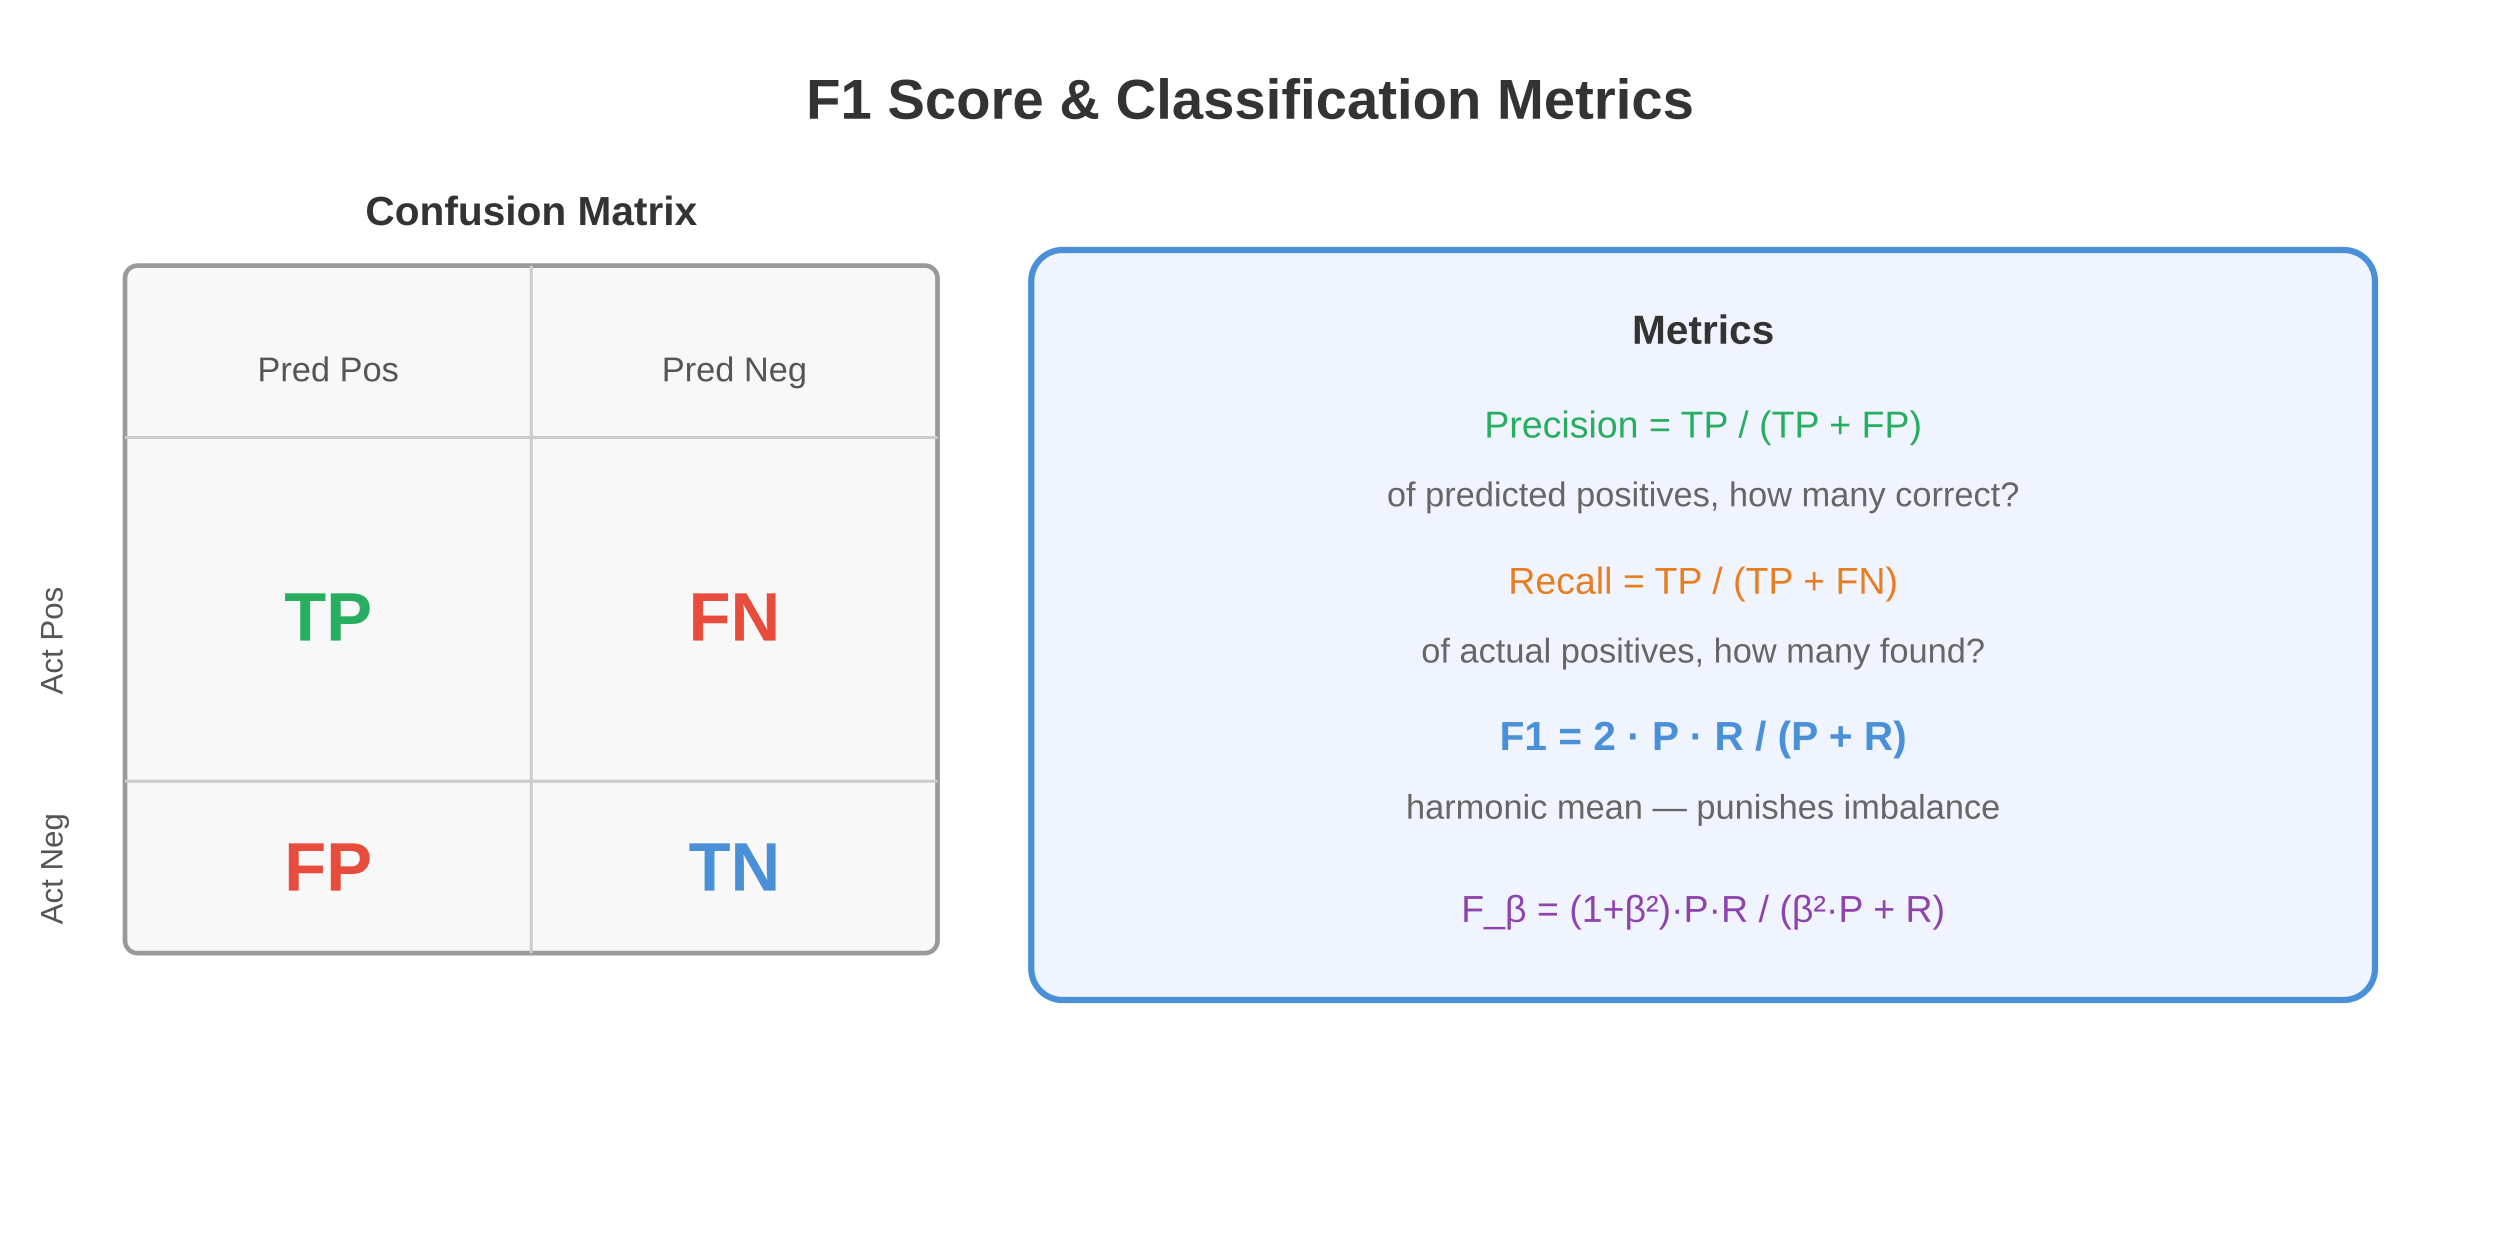
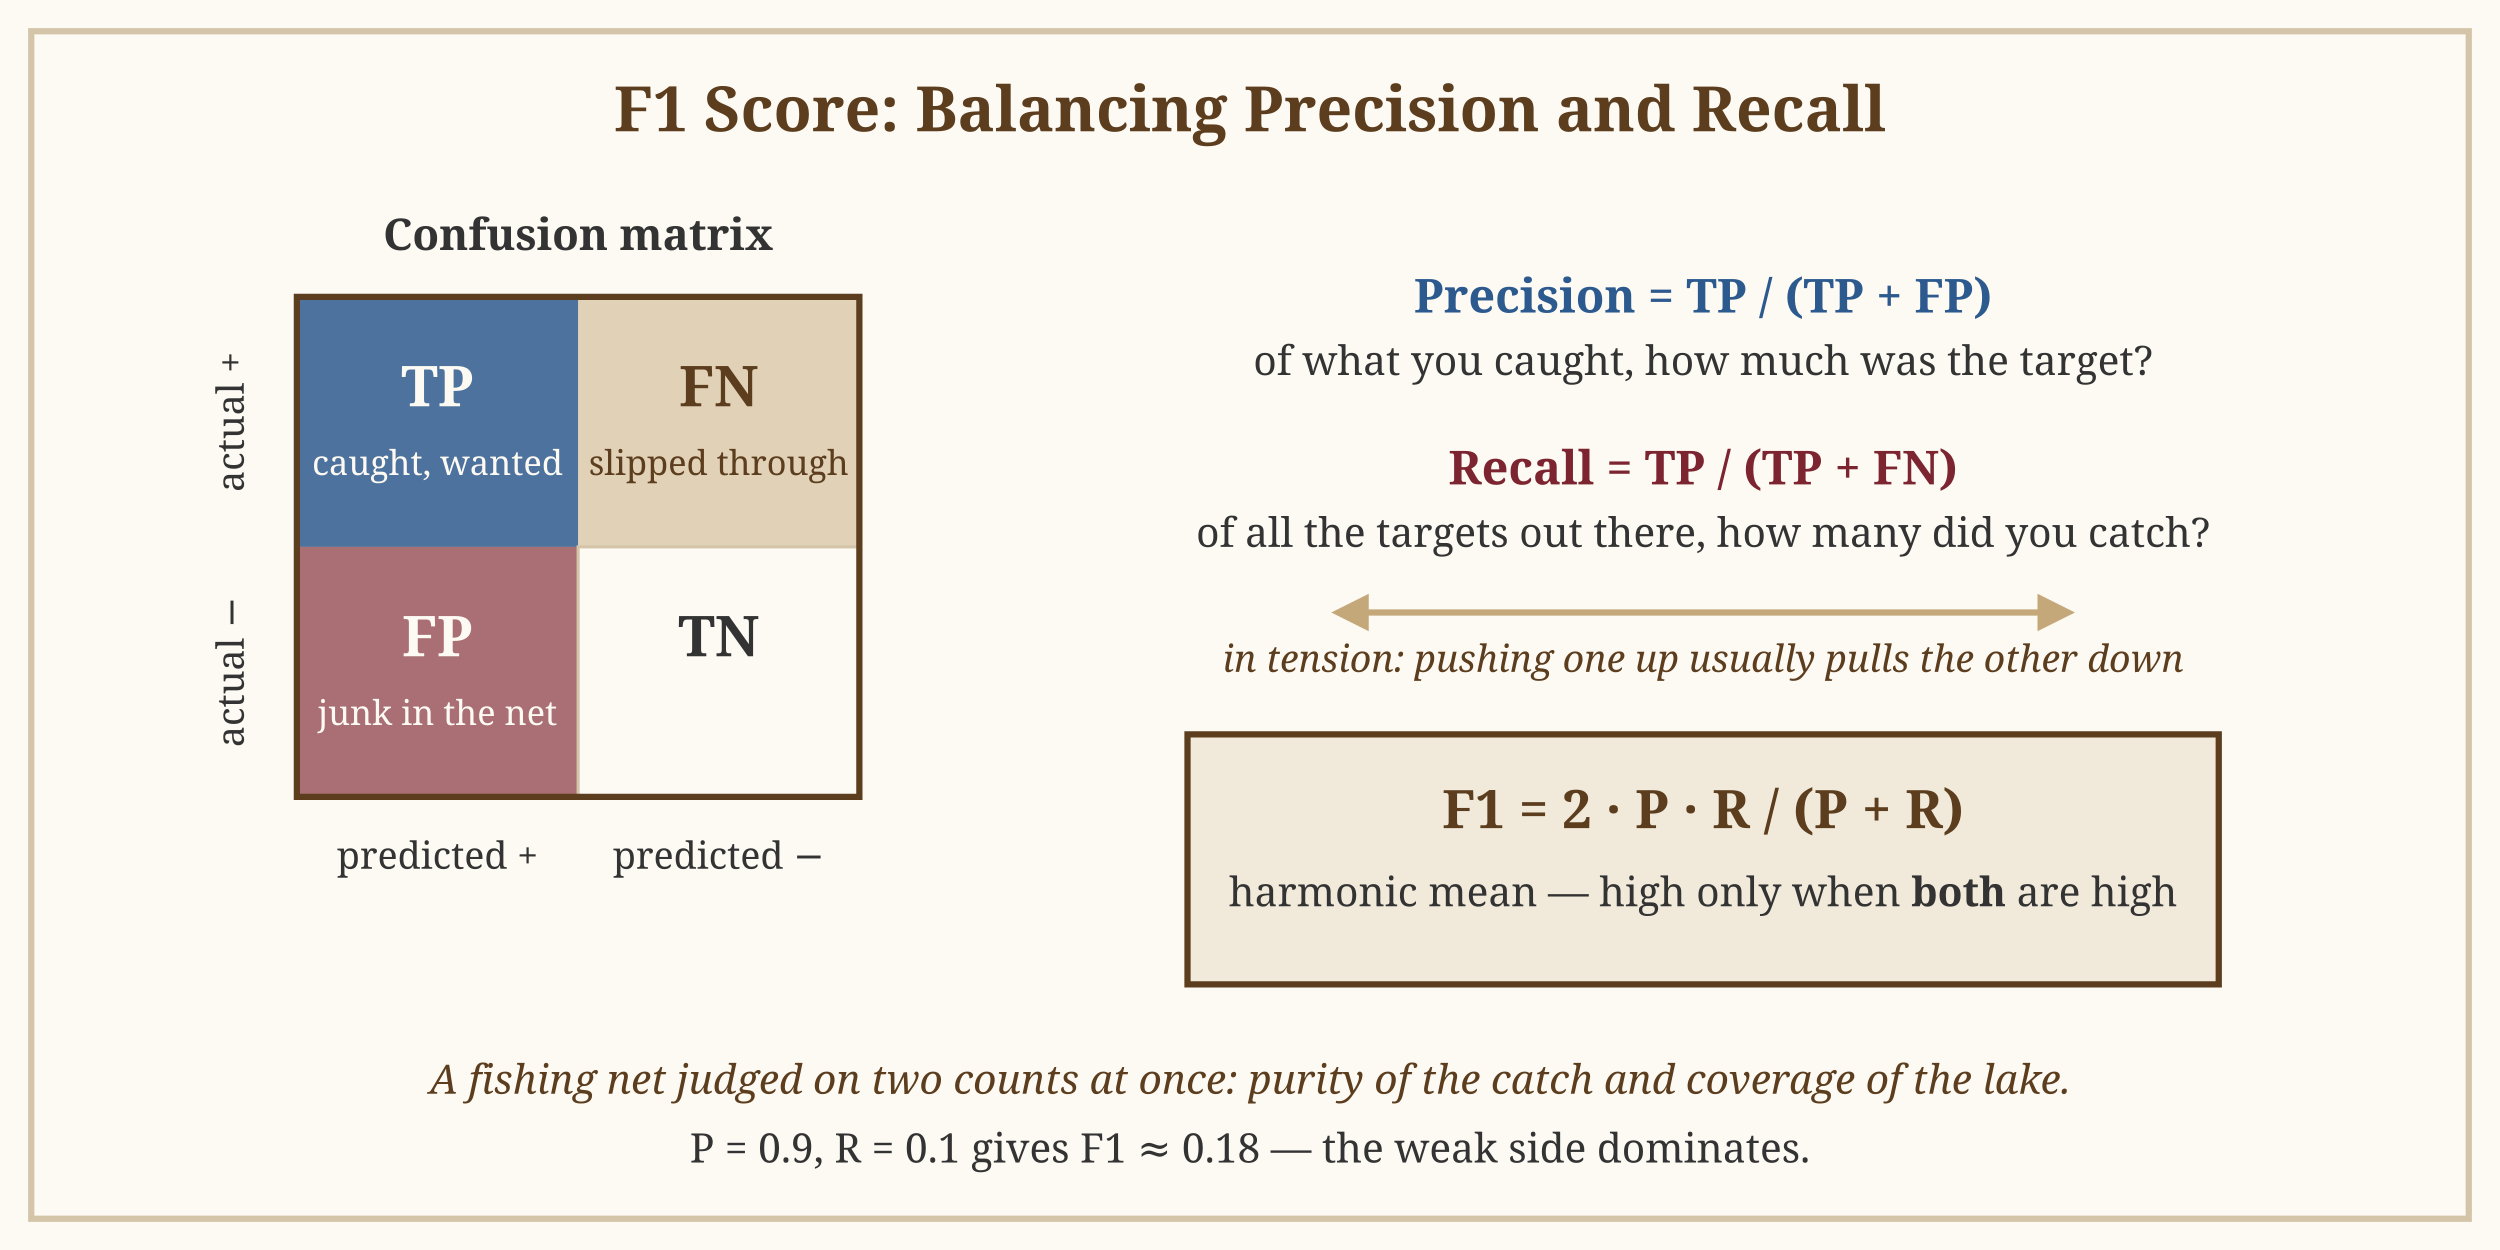
<svg xmlns="http://www.w3.org/2000/svg" viewBox="0 0 800 400">
-   <rect width="800" height="400" fill="white" />
-   <text x="400" y="38" text-anchor="middle" font-family="Arial" font-size="18" font-weight="bold" fill="#333">F1 Score &amp; Classification Metrics</text>
-   <text x="170" y="72" text-anchor="middle" font-family="Arial" font-size="13" font-weight="bold" fill="#333">Confusion Matrix</text>
-   <rect x="40" y="85" width="260" height="220" rx="4" fill="#f8f8f8" stroke="#999" stroke-width="1.5" />
-   <line x1="40" y1="140" x2="300" y2="140" stroke="#ccc" stroke-width="1" />
-   <line x1="40" y1="250" x2="300" y2="250" stroke="#ccc" stroke-width="1" />
-   <line x1="170" y1="85" x2="170" y2="305" stroke="#ccc" stroke-width="1" />
-   <text x="105" y="122" text-anchor="middle" font-family="Arial" font-size="11" fill="#555">Pred Pos</text>
-   <text x="235" y="122" text-anchor="middle" font-family="Arial" font-size="11" fill="#555">Pred Neg</text>
-   <text x="105" y="205" text-anchor="middle" font-family="Arial" font-size="22" fill="#27ae60" font-weight="bold">TP</text>
-   <text x="235" y="205" text-anchor="middle" font-family="Arial" font-size="22" fill="#e74c3c" font-weight="bold">FN</text>
-   <text x="105" y="285" text-anchor="middle" font-family="Arial" font-size="22" fill="#e74c3c" font-weight="bold">FP</text>
-   <text x="235" y="285" text-anchor="middle" font-family="Arial" font-size="22" fill="#4a90d9" font-weight="bold">TN</text>
-   <text x="20" y="205" text-anchor="middle" font-family="Arial" font-size="10" fill="#555" transform="rotate(-90,20,205)">Act Pos</text>
-   <text x="20" y="278" text-anchor="middle" font-family="Arial" font-size="10" fill="#555" transform="rotate(-90,20,278)">Act Neg</text>
-   <rect x="330" y="80" width="430" height="240" rx="10" fill="#f0f4ff" stroke="#4a90d9" stroke-width="2" />
-   <text x="545" y="110" text-anchor="middle" font-family="Arial" font-size="13" font-weight="bold" fill="#333">Metrics</text>
-   <text x="545" y="140" text-anchor="middle" font-family="Arial" font-size="12" fill="#27ae60">Precision = TP / (TP + FP)</text>
-   <text x="545" y="162" text-anchor="middle" font-family="Arial" font-size="11" fill="#666">of predicted positives, how many correct?</text>
-   <text x="545" y="190" text-anchor="middle" font-family="Arial" font-size="12" fill="#e67e22">Recall = TP / (TP + FN)</text>
-   <text x="545" y="212" text-anchor="middle" font-family="Arial" font-size="11" fill="#666">of actual positives, how many found?</text>
-   <text x="545" y="240" text-anchor="middle" font-family="Arial" font-size="13" fill="#4a90d9" font-weight="bold">F1 = 2 · P · R / (P + R)</text>
-   <text x="545" y="262" text-anchor="middle" font-family="Arial" font-size="11" fill="#666">harmonic mean — punishes imbalance</text>
-   <text x="545" y="295" text-anchor="middle" font-family="Arial" font-size="12" fill="#8e44ad">F_β = (1+β²)·P·R / (β²·P + R)</text>
+   <rect width="800" height="400" fill="#FDFAF4" />
+   <rect x="10" y="10" width="780" height="380" fill="none" stroke="#D4C5A9" stroke-width="2" />
+   <text x="400" y="42" text-anchor="middle" font-family="Georgia, serif" font-size="20" font-weight="bold" fill="#5C3D1E">F1 Score: Balancing Precision and Recall</text>
+   <text x="185" y="80" text-anchor="middle" font-family="Georgia, serif" font-size="14" font-weight="bold" fill="#333">Confusion matrix</text>
+   <rect x="95" y="95" width="90" height="80" fill="#2D5A8E" opacity="0.85" />
+   <rect x="185" y="95" width="90" height="80" fill="#C4A87A" opacity="0.5" />
+   <rect x="95" y="175" width="90" height="80" fill="#7C2530" opacity="0.65" />
+   <rect x="185" y="175" width="90" height="80" fill="#FDFAF4" stroke="#D4C5A9" />
+   <rect x="95" y="95" width="180" height="160" fill="none" stroke="#5C3D1E" stroke-width="2" />
+   <text x="140" y="130" text-anchor="middle" font-family="Georgia, serif" font-size="18" font-weight="bold" fill="#FDFAF4">TP</text>
+   <text x="140" y="152" text-anchor="middle" font-family="Georgia, serif" font-size="11" fill="#FDFAF4">caught, wanted</text>
+   <text x="230" y="130" text-anchor="middle" font-family="Georgia, serif" font-size="18" font-weight="bold" fill="#5C3D1E">FN</text>
+   <text x="230" y="152" text-anchor="middle" font-family="Georgia, serif" font-size="11" fill="#5C3D1E">slipped through</text>
+   <text x="140" y="210" text-anchor="middle" font-family="Georgia, serif" font-size="18" font-weight="bold" fill="#FDFAF4">FP</text>
+   <text x="140" y="232" text-anchor="middle" font-family="Georgia, serif" font-size="11" fill="#FDFAF4">junk in the net</text>
+   <text x="230" y="210" text-anchor="middle" font-family="Georgia, serif" font-size="18" font-weight="bold" fill="#333">TN</text>
+   <text x="140" y="278" text-anchor="middle" font-family="Georgia, serif" font-size="12" fill="#333">predicted +</text>
+   <text x="230" y="278" text-anchor="middle" font-family="Georgia, serif" font-size="12" fill="#333">predicted −</text>
+   <text x="78" y="135" text-anchor="middle" font-family="Georgia, serif" font-size="12" fill="#333" transform="rotate(-90,78,135)">actual +</text>
+   <text x="78" y="215" text-anchor="middle" font-family="Georgia, serif" font-size="12" fill="#333" transform="rotate(-90,78,215)">actual −</text>
+   <text x="545" y="100" text-anchor="middle" font-family="Georgia, serif" font-size="15" font-weight="bold" fill="#2D5A8E">Precision = TP / (TP + FP)</text>
+   <text x="545" y="120" text-anchor="middle" font-family="Georgia, serif" font-size="13" fill="#333">of what you caught, how much was the target?</text>
+   <text x="545" y="155" text-anchor="middle" font-family="Georgia, serif" font-size="15" font-weight="bold" fill="#7C2530">Recall = TP / (TP + FN)</text>
+   <text x="545" y="175" text-anchor="middle" font-family="Georgia, serif" font-size="13" fill="#333">of all the targets out there, how many did you catch?</text>
+   <line x1="430" y1="196" x2="660" y2="196" stroke="#C4A87A" stroke-width="2" />
+   <path d="M426,196 L438,190 L438,202 Z" fill="#C4A87A" />
+   <path d="M664,196 L652,190 L652,202 Z" fill="#C4A87A" />
+   <text x="545" y="215" text-anchor="middle" font-family="Georgia, serif" font-size="12" font-style="italic" fill="#5C3D1E">in tension: pushing one up usually pulls the other down</text>
+   <rect x="380" y="235" width="330" height="80" fill="#C4A87A" opacity="0.2" />
+   <rect x="380" y="235" width="330" height="80" fill="none" stroke="#5C3D1E" stroke-width="2" />
+   <text x="545" y="265" text-anchor="middle" font-family="Georgia, serif" font-size="17" font-weight="bold" fill="#5C3D1E">F1 = 2 · P · R / (P + R)</text>
+   <text x="545" y="290" text-anchor="middle" font-family="Georgia, serif" font-size="13" fill="#333">harmonic mean — high only when <tspan font-weight="bold">both</tspan> are high</text>
+   <text x="400" y="350" text-anchor="middle" font-family="Georgia, serif" font-size="13" font-style="italic" fill="#5C3D1E">A fishing net judged on two counts at once: purity of the catch and coverage of the lake.</text>
+   <text x="400" y="372" text-anchor="middle" font-family="Georgia, serif" font-size="13" fill="#333">P = 0.9, R = 0.1 gives F1 ≈ 0.18 — the weak side dominates.</text>
</svg>
